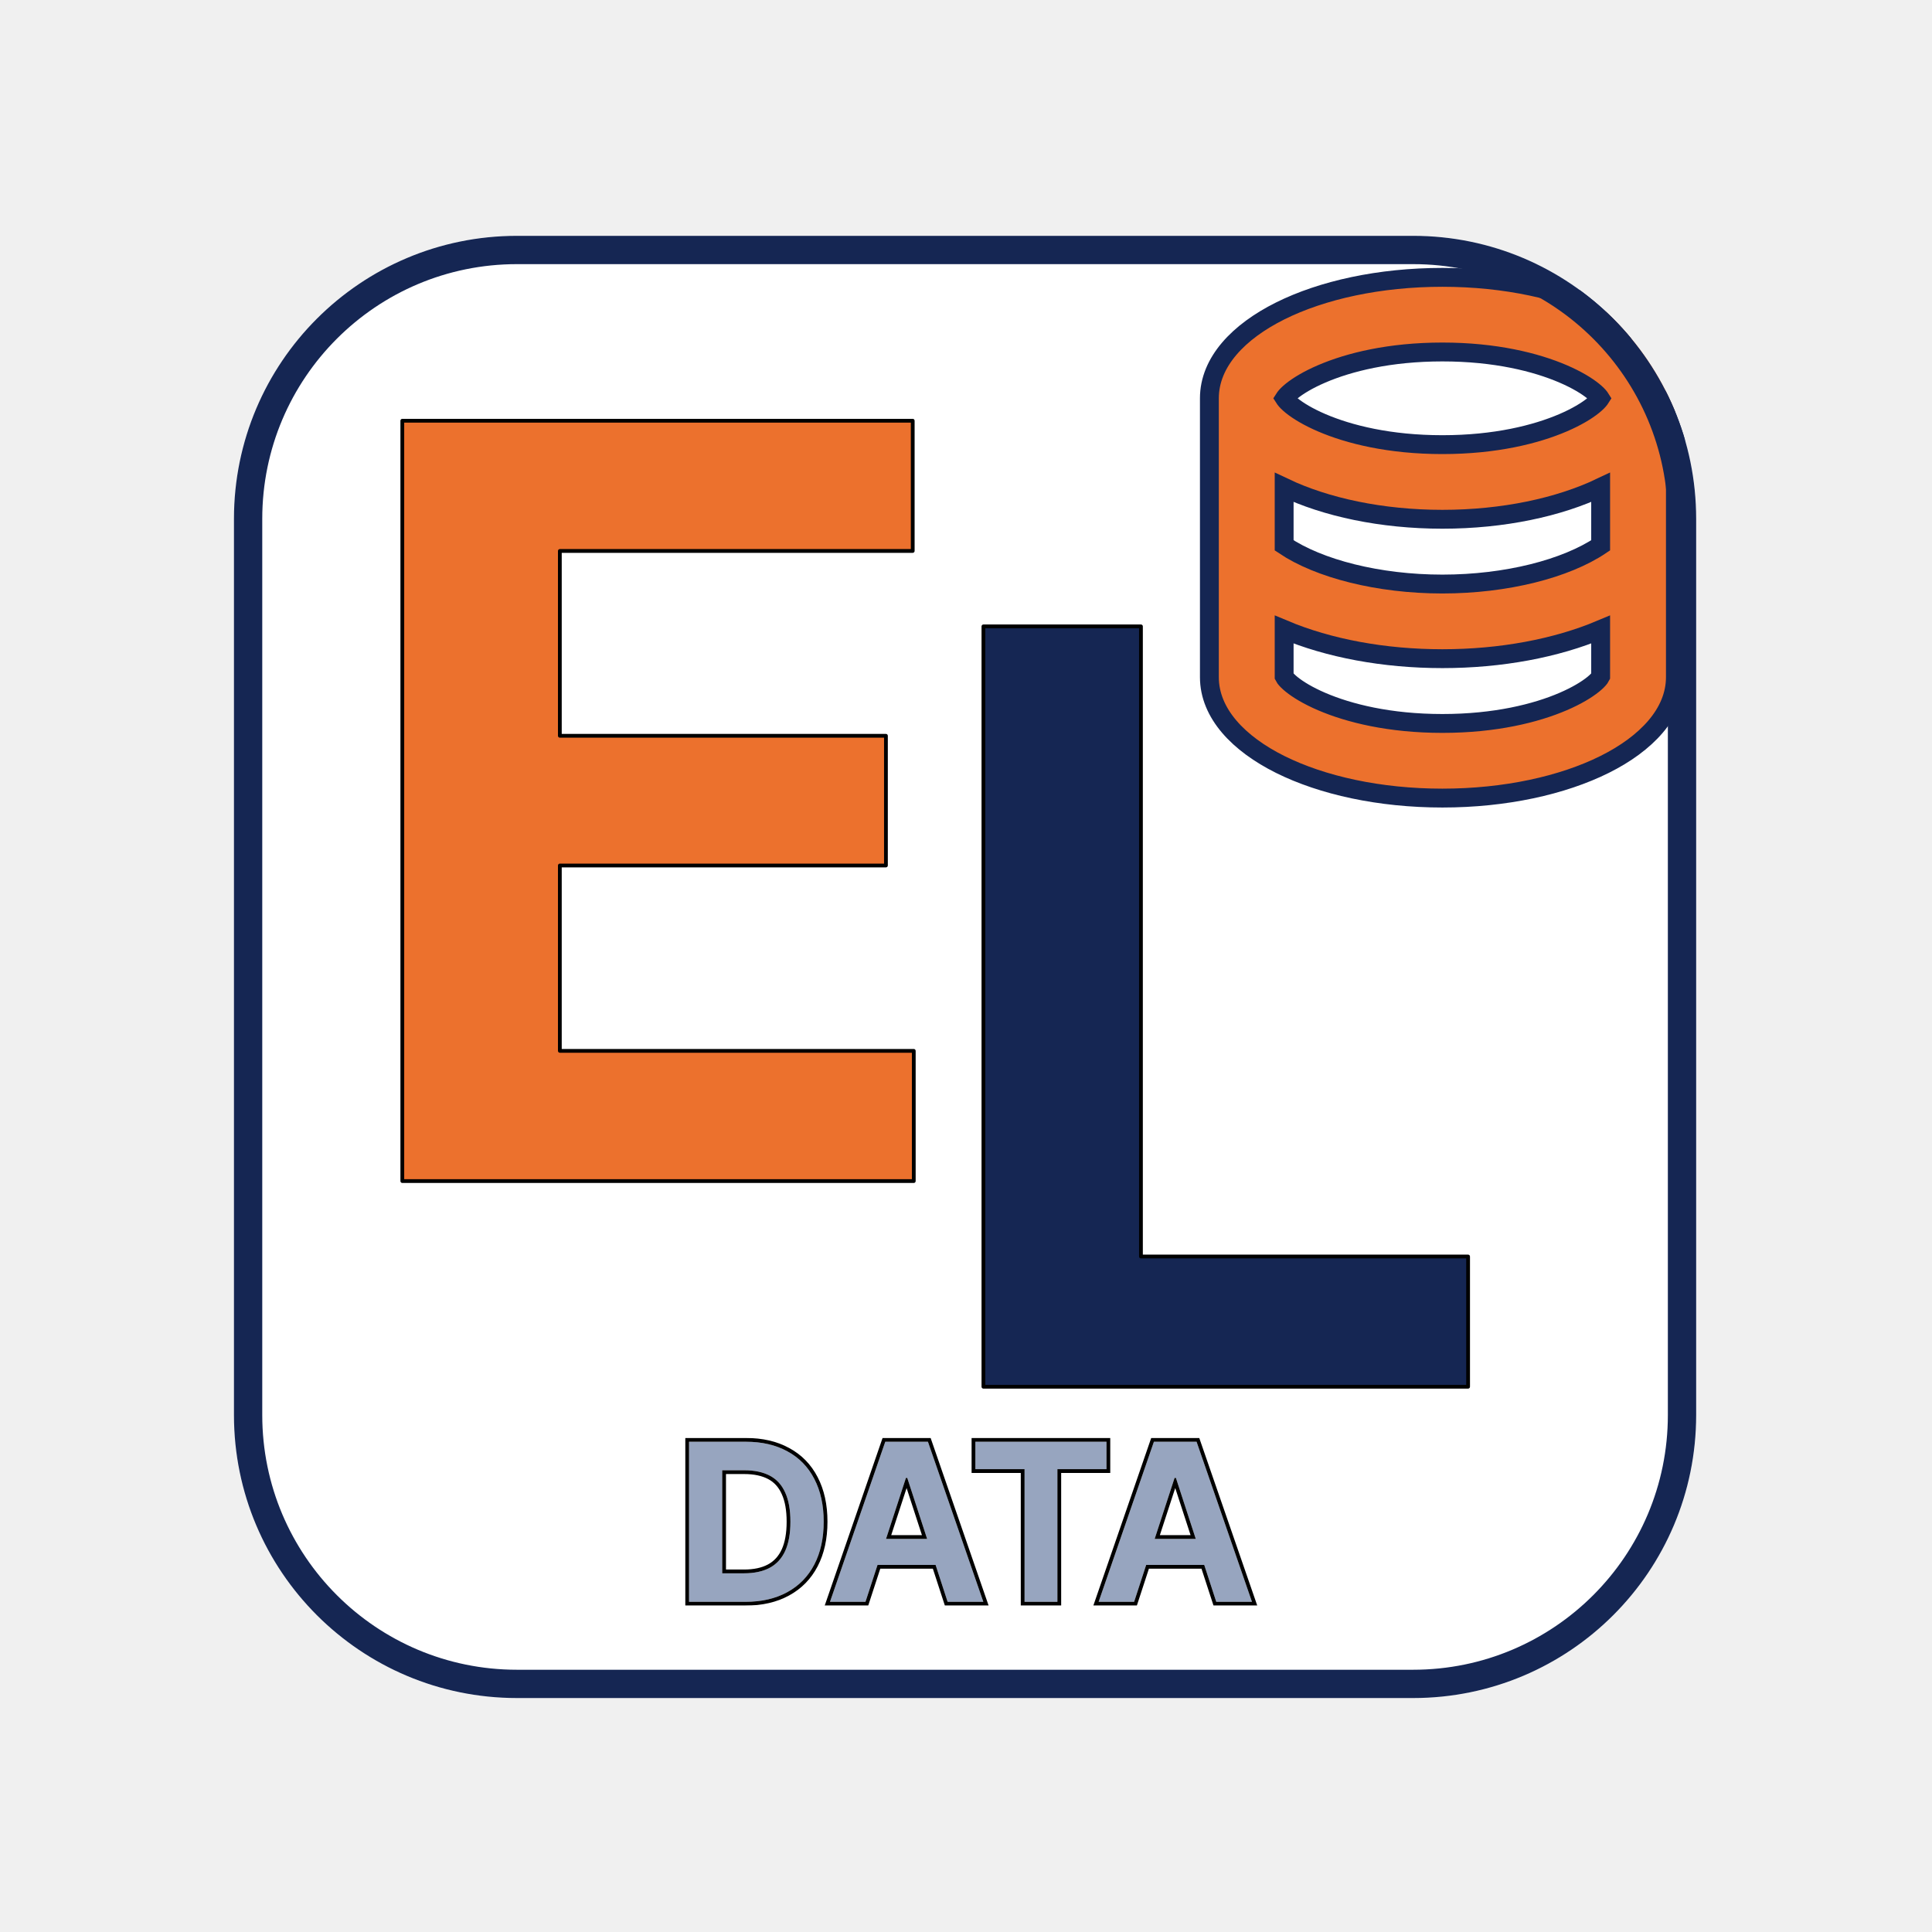
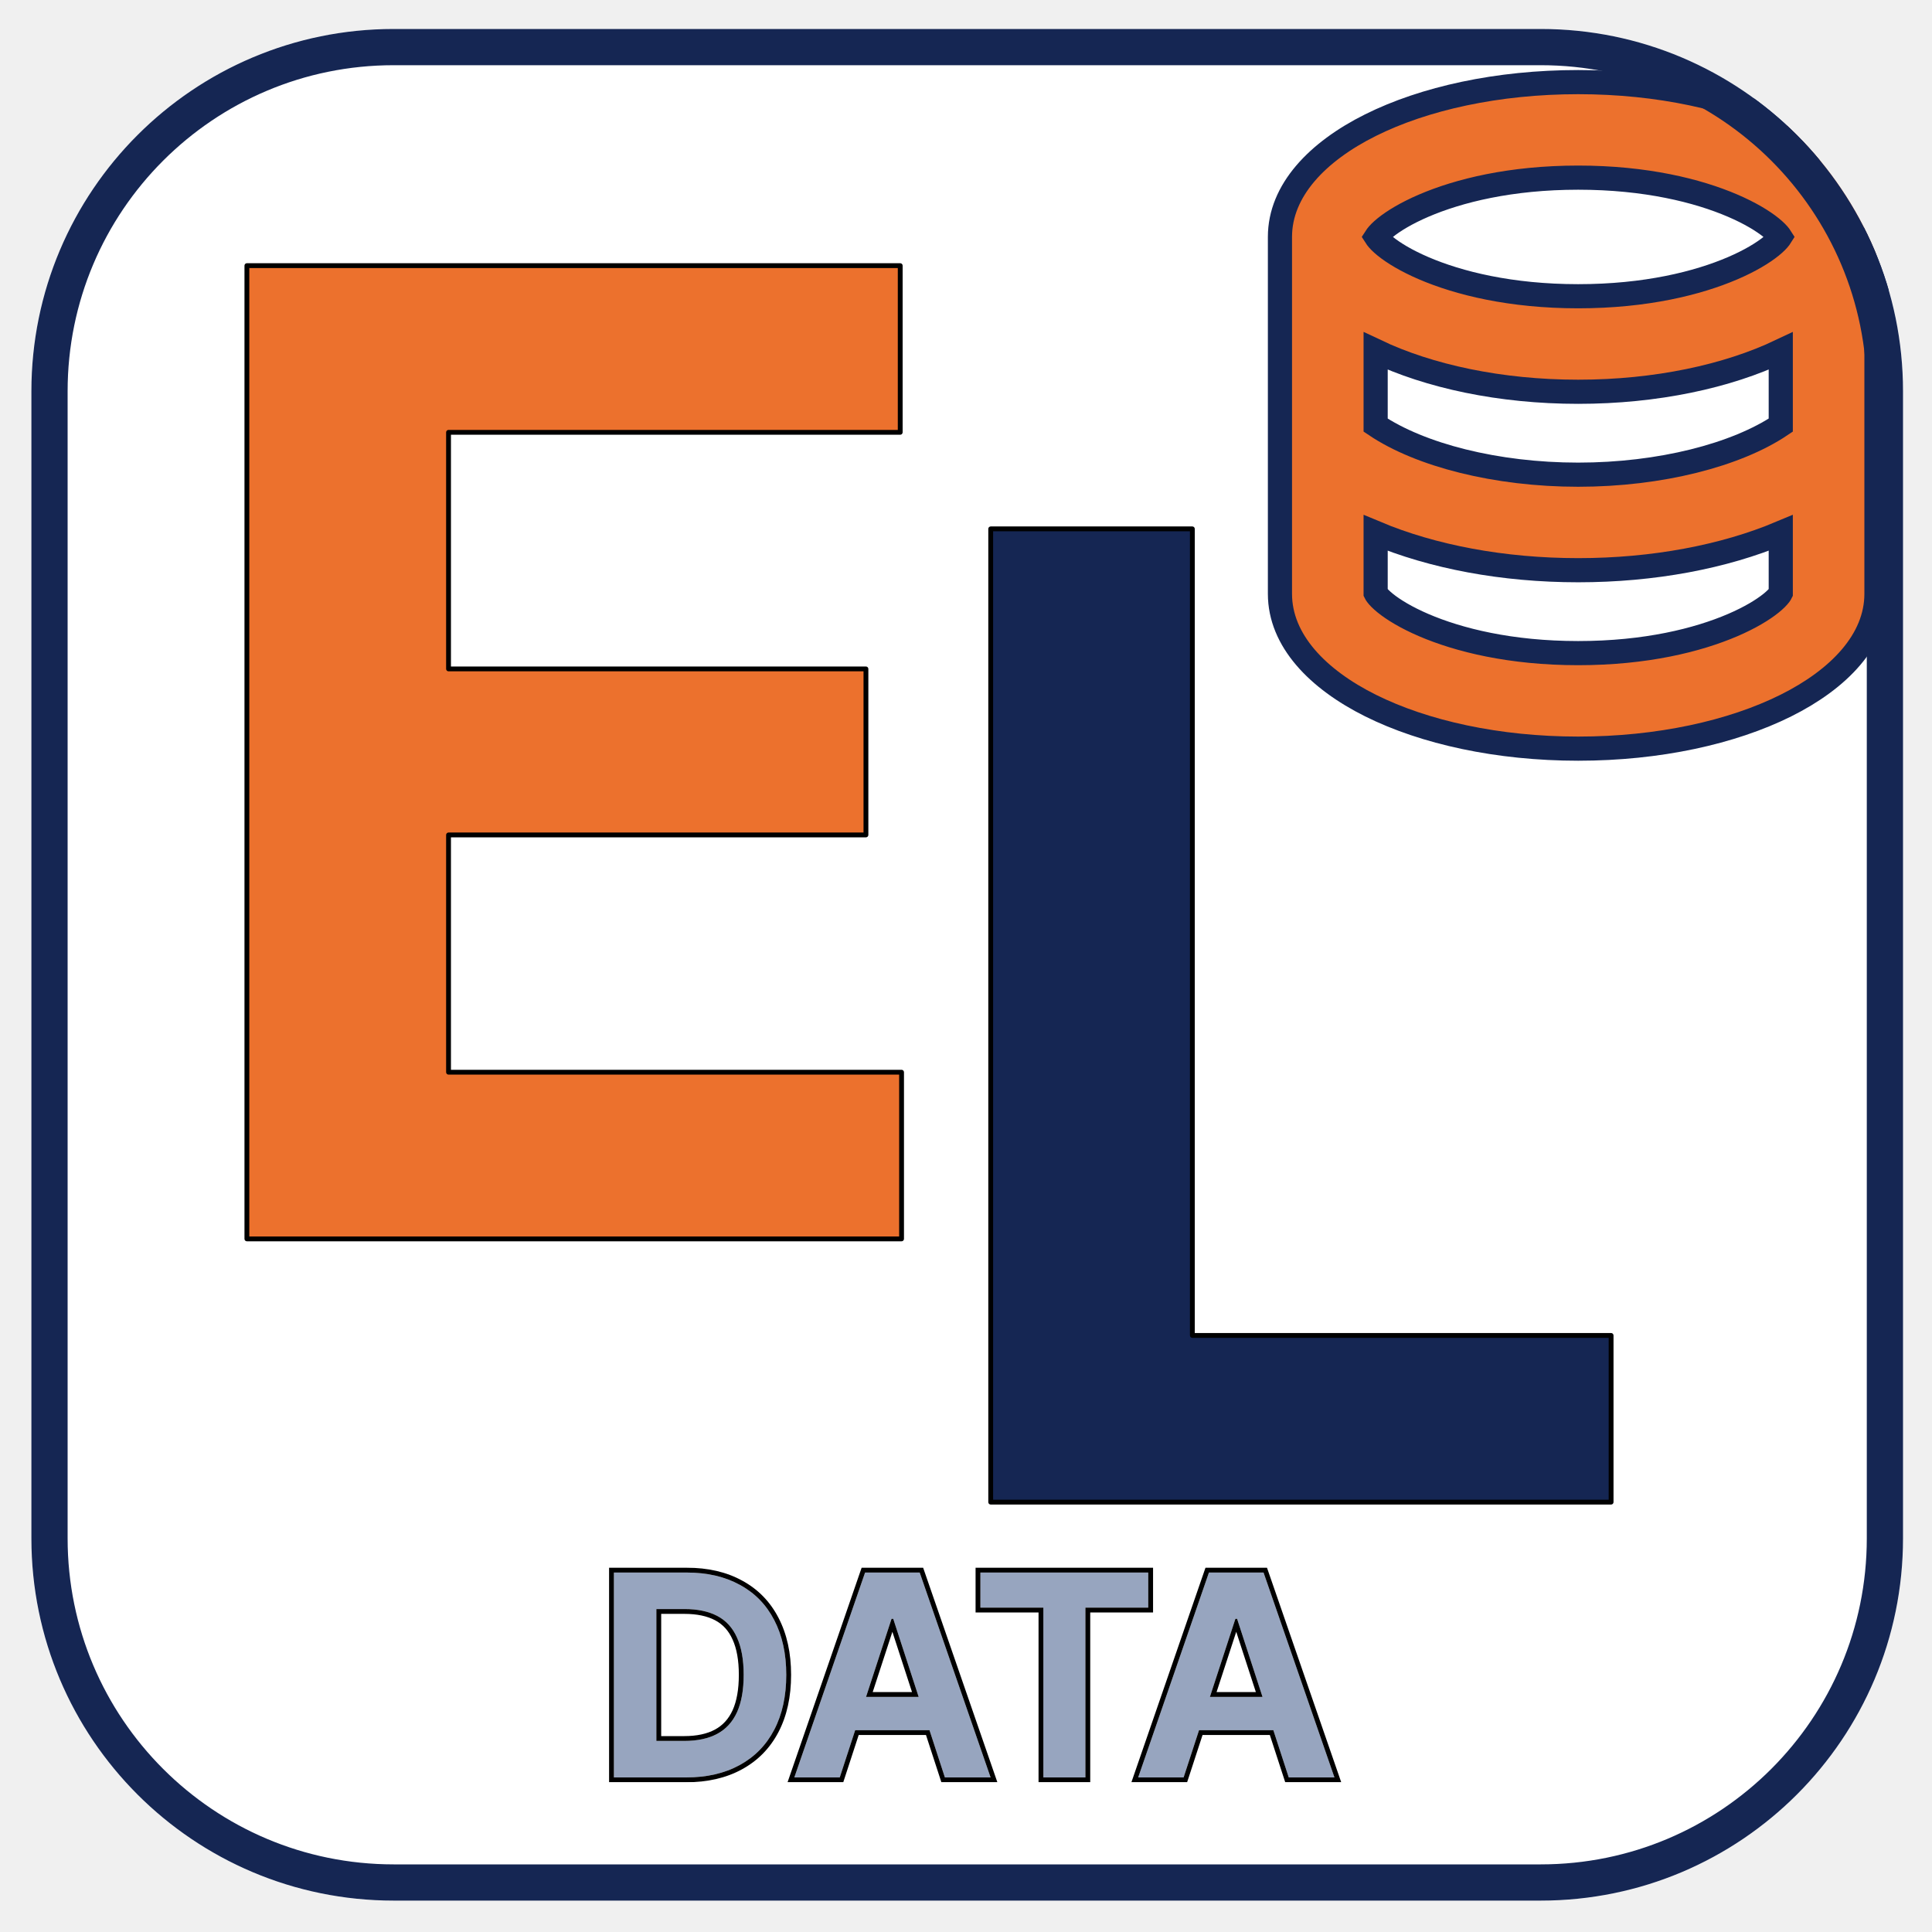
- <svg xmlns="http://www.w3.org/2000/svg" width="1024" height="1024" viewBox="0 0 1024 1024" fill="none">
+ <svg xmlns="http://www.w3.org/2000/svg" width="800" height="800" viewBox="0 0 800 800" fill="none">
  <g clip-path="url(#clip0_4_335)">
-     <rect x="124" y="125" width="775" height="775" rx="150" fill="white" />
-     <path d="M213.233 222.992H483.761V292.016H296.729V389.984H469.566V458.729H296.729V556.977H484.317V626H213.233V222.992Z" fill="#EC712D" />
-     <path d="M213.233 222.992V221.992C212.681 221.992 212.233 222.44 212.233 222.992H213.233ZM483.761 222.992H484.761C484.761 222.44 484.313 221.992 483.761 221.992V222.992ZM483.761 292.016V293.016C484.313 293.016 484.761 292.568 484.761 292.016H483.761ZM296.729 292.016V291.016C296.177 291.016 295.729 291.463 295.729 292.016H296.729ZM296.729 389.984H295.729C295.729 390.537 296.177 390.984 296.729 390.984V389.984ZM469.566 389.984H470.566C470.566 389.432 470.119 388.984 469.566 388.984V389.984ZM469.566 458.729V459.729C470.119 459.729 470.566 459.282 470.566 458.729H469.566ZM296.729 458.729V457.729C296.177 457.729 295.729 458.177 295.729 458.729H296.729ZM296.729 556.977H295.729C295.729 557.529 296.177 557.977 296.729 557.977V556.977ZM484.317 556.977H485.317C485.317 556.424 484.87 555.977 484.317 555.977V556.977ZM484.317 626V627C484.87 627 485.317 626.552 485.317 626H484.317ZM213.233 626H212.233C212.233 626.552 212.681 627 213.233 627V626ZM213.233 222.992V223.992H483.761V222.992V221.992H213.233V222.992ZM483.761 222.992H482.761V292.016H483.761H484.761V222.992H483.761ZM483.761 292.016V291.016H296.729V292.016V293.016H483.761V292.016ZM296.729 292.016H295.729V389.984H296.729H297.729V292.016H296.729ZM296.729 389.984V390.984H469.566V389.984V388.984H296.729V389.984ZM469.566 389.984H468.566V458.729H469.566H470.566V389.984H469.566ZM469.566 458.729V457.729H296.729V458.729V459.729H469.566V458.729ZM296.729 458.729H295.729V556.977H296.729H297.729V458.729H296.729ZM296.729 556.977V557.977H484.317V556.977V555.977H296.729V556.977ZM484.317 556.977H483.317V626H484.317H485.317V556.977H484.317ZM484.317 626V625H213.233V626V627H484.317V626ZM213.233 626H214.233V222.992H213.233H212.233V626H213.233Z" fill="black" />
-     <path d="M521.233 331.992H604.729V665.977H778.123V735H521.233V331.992Z" fill="#152653" />
-     <path d="M521.233 331.992V330.992C520.681 330.992 520.233 331.44 520.233 331.992H521.233ZM604.729 331.992H605.729C605.729 331.44 605.282 330.992 604.729 330.992V331.992ZM604.729 665.977H603.729C603.729 666.529 604.177 666.977 604.729 666.977V665.977ZM778.123 665.977H779.123C779.123 665.424 778.675 664.977 778.123 664.977V665.977ZM778.123 735V736C778.675 736 779.123 735.552 779.123 735H778.123ZM521.233 735H520.233C520.233 735.552 520.681 736 521.233 736V735ZM521.233 331.992V332.992H604.729V331.992V330.992H521.233V331.992ZM604.729 331.992H603.729V665.977H604.729H605.729V331.992H604.729ZM604.729 665.977V666.977H778.123V665.977V664.977H604.729V665.977ZM778.123 665.977H777.123V735H778.123H779.123V665.977H778.123ZM778.123 735V734H521.233V735V736H778.123V735ZM521.233 735H522.233V331.992H521.233H520.233V735H521.233Z" fill="black" />
-     <mask id="path-7-outside-1_4_335" maskUnits="userSpaceOnUse" x="363" y="762" width="304" height="89" fill="black">
-       <rect fill="white" x="363" y="762" width="304" height="89" />
-       <path d="M373.059 849V833.883H394.328C399.797 833.883 404.348 832.906 407.98 830.953C411.613 829 414.348 826.012 416.184 821.988C418.02 817.926 418.938 812.77 418.938 806.52C418.938 800.27 418.02 795.133 416.184 791.109C414.387 787.047 411.672 784.059 408.039 782.145C404.406 780.23 399.875 779.273 394.445 779.273H372.648V764.156H395.324C403.84 764.156 411.184 765.855 417.355 769.254C423.566 772.613 428.312 777.477 431.594 783.844C434.914 790.211 436.574 797.77 436.574 806.52C436.574 815.309 434.914 822.887 431.594 829.254C428.273 835.621 423.488 840.504 417.238 843.902C411.027 847.301 403.645 849 395.09 849H373.059ZM382.785 849H365.207V764.156H382.785V849ZM439.914 849L469.211 764.156H491.828L521.184 849H502.258L480.871 783.316H480.168L458.723 849H439.914ZM503.078 815.66V829.43H457.785V815.66H503.078ZM516.965 764.156H586.457V778.688H560.441V849H543.039V778.688H516.965V764.156ZM582.297 849L611.594 764.156H634.211L663.566 849H644.641L623.254 783.316H622.551L601.105 849H582.297ZM645.461 815.66V829.43H600.168V815.66H645.461Z" />
+     <rect x="13" y="12" width="775" height="775" rx="150" fill="white" />
+     <path d="M102.233 109.992H372.761V179.016H185.729V276.984H358.566V345.729H185.729V443.977H373.317V513H102.233V109.992Z" fill="#EC712D" />
+     <path d="M102.233 109.992V108.992C101.681 108.992 101.233 109.44 101.233 109.992H102.233ZM372.761 109.992H373.761C373.761 109.44 373.313 108.992 372.761 108.992V109.992ZM372.761 179.016V180.016C373.313 180.016 373.761 179.568 373.761 179.016H372.761ZM185.729 179.016V178.016C185.177 178.016 184.729 178.463 184.729 179.016H185.729ZM185.729 276.984H184.729C184.729 277.537 185.177 277.984 185.729 277.984V276.984ZM358.566 276.984H359.566C359.566 276.432 359.119 275.984 358.566 275.984V276.984ZM358.566 345.729V346.729C359.119 346.729 359.566 346.282 359.566 345.729H358.566ZM185.729 345.729V344.729C185.177 344.729 184.729 345.177 184.729 345.729H185.729ZM185.729 443.977H184.729C184.729 444.529 185.177 444.977 185.729 444.977V443.977ZM373.317 443.977H374.317C374.317 443.424 373.87 442.977 373.317 442.977V443.977ZM373.317 513V514C373.87 514 374.317 513.552 374.317 513H373.317ZM102.233 513H101.233C101.233 513.552 101.681 514 102.233 514V513ZM102.233 109.992V110.992H372.761V109.992V108.992H102.233V109.992ZM372.761 109.992H371.761V179.016H372.761H373.761V109.992H372.761ZM372.761 179.016V178.016H185.729V179.016V180.016H372.761V179.016ZM185.729 179.016H184.729V276.984H185.729H186.729V179.016H185.729ZM185.729 276.984V277.984H358.566V276.984V275.984H185.729V276.984ZM358.566 276.984H357.566V345.729H358.566H359.566V276.984H358.566ZM358.566 345.729V344.729H185.729V345.729V346.729H358.566V345.729ZM185.729 345.729H184.729V443.977H185.729H186.729V345.729H185.729ZM185.729 443.977V444.977H373.317V443.977V442.977H185.729V443.977ZM373.317 443.977H372.317V513H373.317H374.317V443.977H373.317ZM373.317 513V512H102.233V513V514H373.317V513ZM102.233 513H103.233V109.992H102.233H101.233V513H102.233Z" fill="black" />
+     <path d="M410.233 218.992H493.729V552.977H667.123V622H410.233V218.992Z" fill="#152653" />
+     <path d="M410.233 218.992V217.992C409.681 217.992 409.233 218.44 409.233 218.992H410.233ZM493.729 218.992H494.729C494.729 218.44 494.282 217.992 493.729 217.992V218.992ZM493.729 552.977H492.729C492.729 553.529 493.177 553.977 493.729 553.977V552.977ZM667.123 552.977H668.123C668.123 552.424 667.675 551.977 667.123 551.977V552.977ZM667.123 622V623C667.675 623 668.123 622.552 668.123 622H667.123ZM410.233 622H409.233C409.233 622.552 409.681 623 410.233 623V622ZM410.233 218.992V219.992H493.729V218.992V217.992H410.233V218.992ZM493.729 218.992H492.729V552.977H493.729H494.729V218.992H493.729ZM493.729 552.977V553.977H667.123V552.977V551.977H493.729V552.977ZM667.123 552.977H666.123V622H667.123H668.123V552.977H667.123ZM667.123 622V621H410.233V622V623H667.123V622ZM410.233 622H411.233V218.992H410.233H409.233V622H410.233Z" fill="black" />
+     <mask id="path-7-outside-1_4_335" maskUnits="userSpaceOnUse" x="252" y="649" width="304" height="89" fill="black">
+       <rect fill="white" x="252" y="649" width="304" height="89" />
+       <path d="M262.059 736V720.883H283.328C288.797 720.883 293.348 719.906 296.98 717.953C300.613 716 303.348 713.012 305.184 708.988C307.02 704.926 307.938 699.77 307.938 693.52C307.938 687.27 307.02 682.133 305.184 678.109C303.387 674.047 300.672 671.059 297.039 669.145C293.406 667.23 288.875 666.273 283.445 666.273H261.648V651.156H284.324C292.84 651.156 300.184 652.855 306.355 656.254C312.566 659.613 317.312 664.477 320.594 670.844C323.914 677.211 325.574 684.77 325.574 693.52C325.574 702.309 323.914 709.887 320.594 716.254C317.273 722.621 312.488 727.504 306.238 730.902C300.027 734.301 292.645 736 284.09 736H262.059ZM271.785 736H254.207V651.156H271.785V736ZM328.914 736L358.211 651.156H380.828L410.184 736H391.258L369.871 670.316H369.168L347.723 736H328.914ZM392.078 702.66V716.43H346.785V702.66H392.078ZM405.965 651.156H475.457V665.688H449.441V736H432.039V665.688H405.965V651.156ZM471.297 736L500.594 651.156H523.211L552.566 736H533.641L512.254 670.316H511.551L490.105 736H471.297ZM534.461 702.66V716.43H489.168V702.66H534.461Z" />
    </mask>
-     <path d="M373.059 849V833.883H394.328C399.797 833.883 404.348 832.906 407.98 830.953C411.613 829 414.348 826.012 416.184 821.988C418.02 817.926 418.938 812.77 418.938 806.52C418.938 800.27 418.02 795.133 416.184 791.109C414.387 787.047 411.672 784.059 408.039 782.145C404.406 780.23 399.875 779.273 394.445 779.273H372.648V764.156H395.324C403.84 764.156 411.184 765.855 417.355 769.254C423.566 772.613 428.312 777.477 431.594 783.844C434.914 790.211 436.574 797.77 436.574 806.52C436.574 815.309 434.914 822.887 431.594 829.254C428.273 835.621 423.488 840.504 417.238 843.902C411.027 847.301 403.645 849 395.09 849H373.059ZM382.785 849H365.207V764.156H382.785V849ZM439.914 849L469.211 764.156H491.828L521.184 849H502.258L480.871 783.316H480.168L458.723 849H439.914ZM503.078 815.66V829.43H457.785V815.66H503.078ZM516.965 764.156H586.457V778.688H560.441V849H543.039V778.688H516.965V764.156ZM582.297 849L611.594 764.156H634.211L663.566 849H644.641L623.254 783.316H622.551L601.105 849H582.297ZM645.461 815.66V829.43H600.168V815.66H645.461Z" fill="#97A5BF" />
-     <path d="M373.059 849H371.059V851H373.059V849ZM373.059 833.883V831.883H371.059V833.883H373.059ZM416.184 821.988L418.003 822.819L418.006 822.812L416.184 821.988ZM416.184 791.109L414.355 791.918L414.359 791.929L414.364 791.94L416.184 791.109ZM372.648 779.273H370.648V781.273H372.648V779.273ZM372.648 764.156V762.156H370.648V764.156H372.648ZM417.355 769.254L416.391 771.006L416.397 771.009L416.404 771.013L417.355 769.254ZM431.594 783.844L429.816 784.76L429.82 784.769L431.594 783.844ZM417.238 843.902L416.283 842.145L416.278 842.148L417.238 843.902ZM382.785 849V851H384.785V849H382.785ZM365.207 849H363.207V851H365.207V849ZM365.207 764.156V762.156H363.207V764.156H365.207ZM382.785 764.156H384.785V762.156H382.785V764.156ZM373.059 849H375.059V833.883H373.059H371.059V849H373.059ZM373.059 833.883V835.883H394.328V833.883V831.883H373.059V833.883ZM394.328 833.883V835.883C400.024 835.883 404.924 834.867 408.928 832.715L407.98 830.953L407.033 829.192C403.771 830.945 399.57 831.883 394.328 831.883V833.883ZM407.98 830.953L408.928 832.715C412.974 830.539 416 827.209 418.003 822.819L416.184 821.988L414.364 821.158C412.696 824.815 410.253 827.461 407.033 829.192L407.98 830.953ZM416.184 821.988L418.006 822.812C419.996 818.409 420.938 812.947 420.938 806.52H418.938H416.938C416.938 812.592 416.043 817.443 414.361 821.165L416.184 821.988ZM418.938 806.52H420.938C420.938 800.093 419.997 794.648 418.003 790.279L416.184 791.109L414.364 791.94C416.043 795.618 416.938 800.446 416.938 806.52H418.938ZM416.184 791.109L418.013 790.3C416.049 785.862 413.036 782.517 408.971 780.375L408.039 782.145L407.107 783.914C410.308 785.6 412.724 788.232 414.355 791.918L416.184 791.109ZM408.039 782.145L408.971 780.375C404.974 778.269 400.099 777.273 394.445 777.273V779.273V781.273C399.651 781.273 403.839 782.192 407.107 783.914L408.039 782.145ZM394.445 779.273V777.273H372.648V779.273V781.273H394.445V779.273ZM372.648 779.273H374.648V764.156H372.648H370.648V779.273H372.648ZM372.648 764.156V766.156H395.324V764.156V762.156H372.648V764.156ZM395.324 764.156V766.156C403.573 766.156 410.57 767.801 416.391 771.006L417.355 769.254L418.32 767.502C411.797 763.91 404.107 762.156 395.324 762.156V764.156ZM417.355 769.254L416.404 771.013C422.256 774.178 426.716 778.745 429.816 784.76L431.594 783.844L433.372 782.928C429.909 776.208 424.877 771.049 418.307 767.495L417.355 769.254ZM431.594 783.844L429.82 784.769C432.963 790.794 434.574 798.022 434.574 806.52H436.574H438.574C438.574 797.517 436.865 789.628 433.367 782.919L431.594 783.844ZM436.574 806.52H434.574C434.574 815.058 432.962 822.305 429.82 828.329L431.594 829.254L433.367 830.179C436.866 823.469 438.574 815.559 438.574 806.52H436.574ZM431.594 829.254L429.82 828.329C426.682 834.347 422.18 838.939 416.283 842.145L417.238 843.902L418.194 845.659C424.796 842.069 429.865 836.895 433.367 830.179L431.594 829.254ZM417.238 843.902L416.278 842.148C410.417 845.355 403.378 847 395.09 847V849V851C403.911 851 411.638 849.247 418.198 845.657L417.238 843.902ZM395.09 849V847H373.059V849V851H395.09V849ZM382.785 849V847H365.207V849V851H382.785V849ZM365.207 849H367.207V764.156H365.207H363.207V849H365.207ZM365.207 764.156V766.156H382.785V764.156V762.156H365.207V764.156ZM382.785 764.156H380.785V849H382.785H384.785V764.156H382.785ZM439.914 849L438.024 848.347L437.108 851H439.914V849ZM469.211 764.156V762.156H467.786L467.32 763.503L469.211 764.156ZM491.828 764.156L493.718 763.502L493.252 762.156H491.828V764.156ZM521.184 849V851H523.992L523.074 848.346L521.184 849ZM502.258 849L500.356 849.619L500.806 851H502.258V849ZM480.871 783.316L482.773 782.697L482.323 781.316H480.871V783.316ZM480.168 783.316V781.316H478.717L478.267 782.696L480.168 783.316ZM458.723 849V851H460.174L460.624 849.621L458.723 849ZM503.078 815.66H505.078V813.66H503.078V815.66ZM503.078 829.43V831.43H505.078V829.43H503.078ZM457.785 829.43H455.785V831.43H457.785V829.43ZM457.785 815.66V813.66H455.785V815.66H457.785ZM439.914 849L441.805 849.653L471.101 764.809L469.211 764.156L467.32 763.503L438.024 848.347L439.914 849ZM469.211 764.156V766.156H491.828V764.156V762.156H469.211V764.156ZM491.828 764.156L489.938 764.81L519.294 849.654L521.184 849L523.074 848.346L493.718 763.502L491.828 764.156ZM521.184 849V847H502.258V849V851H521.184V849ZM502.258 849L504.16 848.381L482.773 782.697L480.871 783.316L478.969 783.936L500.356 849.619L502.258 849ZM480.871 783.316V781.316H480.168V783.316V785.316H480.871V783.316ZM480.168 783.316L478.267 782.696L456.821 848.379L458.723 849L460.624 849.621L482.069 783.937L480.168 783.316ZM458.723 849V847H439.914V849V851H458.723V849ZM503.078 815.66H501.078V829.43H503.078H505.078V815.66H503.078ZM503.078 829.43V827.43H457.785V829.43V831.43H503.078V829.43ZM457.785 829.43H459.785V815.66H457.785H455.785V829.43H457.785ZM457.785 815.66V817.66H503.078V815.66V813.66H457.785V815.66ZM516.965 764.156V762.156H514.965V764.156H516.965ZM586.457 764.156H588.457V762.156H586.457V764.156ZM586.457 778.688V780.688H588.457V778.688H586.457ZM560.441 778.688V776.688H558.441V778.688H560.441ZM560.441 849V851H562.441V849H560.441ZM543.039 849H541.039V851H543.039V849ZM543.039 778.688H545.039V776.688H543.039V778.688ZM516.965 778.688H514.965V780.688H516.965V778.688ZM516.965 764.156V766.156H586.457V764.156V762.156H516.965V764.156ZM586.457 764.156H584.457V778.688H586.457H588.457V764.156H586.457ZM586.457 778.688V776.688H560.441V778.688V780.688H586.457V778.688ZM560.441 778.688H558.441V849H560.441H562.441V778.688H560.441ZM560.441 849V847H543.039V849V851H560.441V849ZM543.039 849H545.039V778.688H543.039H541.039V849H543.039ZM543.039 778.688V776.688H516.965V778.688V780.688H543.039V778.688ZM516.965 778.688H518.965V764.156H516.965H514.965V778.688H516.965ZM582.297 849L580.406 848.347L579.49 851H582.297V849ZM611.594 764.156V762.156H610.168L609.703 763.503L611.594 764.156ZM634.211 764.156L636.101 763.502L635.635 762.156H634.211V764.156ZM663.566 849V851H666.375L665.456 848.346L663.566 849ZM644.641 849L642.739 849.619L643.188 851H644.641V849ZM623.254 783.316L625.156 782.697L624.706 781.316H623.254V783.316ZM622.551 783.316V781.316H621.1L620.65 782.696L622.551 783.316ZM601.105 849V851H602.556L603.007 849.621L601.105 849ZM645.461 815.66H647.461V813.66H645.461V815.66ZM645.461 829.43V831.43H647.461V829.43H645.461ZM600.168 829.43H598.168V831.43H600.168V829.43ZM600.168 815.66V813.66H598.168V815.66H600.168ZM582.297 849L584.187 849.653L613.484 764.809L611.594 764.156L609.703 763.503L580.406 848.347L582.297 849ZM611.594 764.156V766.156H634.211V764.156V762.156H611.594V764.156ZM634.211 764.156L632.321 764.81L661.676 849.654L663.566 849L665.456 848.346L636.101 763.502L634.211 764.156ZM663.566 849V847H644.641V849V851H663.566V849ZM644.641 849L646.542 848.381L625.156 782.697L623.254 783.316L621.352 783.936L642.739 849.619L644.641 849ZM623.254 783.316V781.316H622.551V783.316V785.316H623.254V783.316ZM622.551 783.316L620.65 782.696L599.204 848.379L601.105 849L603.007 849.621L624.452 783.937L622.551 783.316ZM601.105 849V847H582.297V849V851H601.105V849ZM645.461 815.66H643.461V829.43H645.461H647.461V815.66H645.461ZM645.461 829.43V827.43H600.168V829.43V831.43H645.461V829.43ZM600.168 829.43H602.168V815.66H600.168H598.168V829.43H600.168ZM600.168 815.66V817.66H645.461V815.66V813.66H600.168V815.66Z" fill="black" mask="url(#path-7-outside-1_4_335)" />
-     <path d="M764.5 147C797.841 147 828.262 153.725 850.533 164.834C872.503 175.793 888 191.863 888 211.111V358.889C888 378.143 872.459 394.211 850.477 405.167C828.189 416.275 797.769 423 764.5 423C731.231 423 700.811 416.275 678.523 405.167C656.541 394.211 641 378.143 641 358.889V211.111C641 191.863 656.497 175.793 678.467 164.834C700.738 153.725 731.159 147 764.5 147ZM848.375 333.672C824.83 343.567 795.628 349.111 764.5 349.111C733.372 349.111 704.17 343.567 680.625 333.672V358.545C680.688 358.672 680.826 358.921 681.107 359.301C681.755 360.173 682.879 361.348 684.595 362.736C688.011 365.499 693.325 368.745 700.539 371.844C714.93 378.025 736.473 383.444 764.5 383.444C792.527 383.444 814.07 378.025 828.461 371.844C835.675 368.745 840.989 365.499 844.405 362.736C846.121 361.348 847.245 360.173 847.893 359.301C848.174 358.921 848.312 358.672 848.375 358.545V333.672ZM848.375 258.336C826.271 268.841 796.773 275.223 764.5 275.223C732.227 275.223 702.729 268.841 680.625 258.336V289.044C699.057 301.425 730.537 309.556 764.5 309.556C798.463 309.556 829.943 301.425 848.375 289.044V258.336ZM764.5 186.556C736.473 186.556 714.93 191.975 700.539 198.156C693.325 201.255 688.011 204.501 684.595 207.264C682.879 208.652 681.755 209.827 681.107 210.699C680.989 210.859 680.897 210.996 680.824 211.11C680.897 211.225 680.989 211.362 681.107 211.522C681.755 212.395 682.878 213.571 684.595 214.959C688.011 217.722 693.325 220.967 700.539 224.065C714.93 230.246 736.472 235.667 764.5 235.667C792.528 235.667 814.07 230.246 828.461 224.065C835.675 220.967 840.989 217.722 844.405 214.959C846.122 213.571 847.245 212.395 847.893 211.522C848.011 211.363 848.102 211.224 848.175 211.11C848.102 210.996 848.011 210.859 847.893 210.699C847.245 209.827 846.121 208.652 844.405 207.264C840.989 204.501 835.675 201.255 828.461 198.156C814.07 191.975 792.527 186.556 764.5 186.556Z" fill="#EC712D" stroke="#152653" stroke-width="10" />
+     <path d="M262.059 736V720.883H283.328C288.797 720.883 293.348 719.906 296.98 717.953C300.613 716 303.348 713.012 305.184 708.988C307.02 704.926 307.938 699.77 307.938 693.52C307.938 687.27 307.02 682.133 305.184 678.109C303.387 674.047 300.672 671.059 297.039 669.145C293.406 667.23 288.875 666.273 283.445 666.273H261.648V651.156H284.324C292.84 651.156 300.184 652.855 306.355 656.254C312.566 659.613 317.312 664.477 320.594 670.844C323.914 677.211 325.574 684.77 325.574 693.52C325.574 702.309 323.914 709.887 320.594 716.254C317.273 722.621 312.488 727.504 306.238 730.902C300.027 734.301 292.645 736 284.09 736H262.059ZM271.785 736H254.207V651.156H271.785V736ZM328.914 736L358.211 651.156H380.828L410.184 736H391.258L369.871 670.316H369.168L347.723 736H328.914ZM392.078 702.66V716.43H346.785V702.66H392.078ZM405.965 651.156H475.457V665.688H449.441V736H432.039V665.688H405.965V651.156ZM471.297 736L500.594 651.156H523.211L552.566 736H533.641L512.254 670.316H511.551L490.105 736H471.297ZM534.461 702.66V716.43H489.168V702.66H534.461Z" fill="#97A5BF" />
+     <path d="M262.059 736H260.059V738H262.059V736ZM262.059 720.883V718.883H260.059V720.883H262.059ZM305.184 708.988L307.003 709.819L307.006 709.812L305.184 708.988ZM305.184 678.109L303.355 678.918L303.359 678.929L303.364 678.94L305.184 678.109ZM261.648 666.273H259.648V668.273H261.648V666.273ZM261.648 651.156V649.156H259.648V651.156H261.648ZM306.355 656.254L305.391 658.006L305.397 658.009L305.404 658.013L306.355 656.254ZM320.594 670.844L318.816 671.76L318.82 671.769L320.594 670.844ZM306.238 730.902L305.283 729.145L305.278 729.148L306.238 730.902ZM271.785 736V738H273.785V736H271.785ZM254.207 736H252.207V738H254.207V736ZM254.207 651.156V649.156H252.207V651.156H254.207ZM271.785 651.156H273.785V649.156H271.785V651.156ZM262.059 736H264.059V720.883H262.059H260.059V736H262.059ZM262.059 720.883V722.883H283.328V720.883V718.883H262.059V720.883ZM283.328 720.883V722.883C289.024 722.883 293.924 721.867 297.928 719.715L296.98 717.953L296.033 716.192C292.771 717.945 288.57 718.883 283.328 718.883V720.883ZM296.98 717.953L297.928 719.715C301.974 717.539 305 714.209 307.003 709.819L305.184 708.988L303.364 708.158C301.696 711.815 299.253 714.461 296.033 716.192L296.98 717.953ZM305.184 708.988L307.006 709.812C308.996 705.409 309.938 699.947 309.938 693.52H307.938H305.938C305.938 699.592 305.043 704.443 303.361 708.165L305.184 708.988ZM307.938 693.52H309.938C309.938 687.093 308.997 681.648 307.003 677.279L305.184 678.109L303.364 678.94C305.043 682.618 305.938 687.446 305.938 693.52H307.938ZM305.184 678.109L307.013 677.3C305.049 672.862 302.036 669.517 297.971 667.375L297.039 669.145L296.107 670.914C299.308 672.6 301.724 675.232 303.355 678.918L305.184 678.109ZM297.039 669.145L297.971 667.375C293.974 665.269 289.099 664.273 283.445 664.273V666.273V668.273C288.651 668.273 292.839 669.192 296.107 670.914L297.039 669.145ZM283.445 666.273V664.273H261.648V666.273V668.273H283.445V666.273ZM261.648 666.273H263.648V651.156H261.648H259.648V666.273H261.648ZM261.648 651.156V653.156H284.324V651.156V649.156H261.648V651.156ZM284.324 651.156V653.156C292.573 653.156 299.57 654.801 305.391 658.006L306.355 656.254L307.32 654.502C300.797 650.91 293.107 649.156 284.324 649.156V651.156ZM306.355 656.254L305.404 658.013C311.256 661.178 315.716 665.745 318.816 671.76L320.594 670.844L322.372 669.928C318.909 663.208 313.877 658.049 307.307 654.495L306.355 656.254ZM320.594 670.844L318.82 671.769C321.963 677.794 323.574 685.022 323.574 693.52H325.574H327.574C327.574 684.517 325.865 676.628 322.367 669.919L320.594 670.844ZM325.574 693.52H323.574C323.574 702.058 321.962 709.305 318.82 715.329L320.594 716.254L322.367 717.179C325.866 710.469 327.574 702.559 327.574 693.52H325.574ZM320.594 716.254L318.82 715.329C315.682 721.347 311.18 725.939 305.283 729.145L306.238 730.902L307.194 732.659C313.796 729.069 318.865 723.895 322.367 717.179L320.594 716.254ZM306.238 730.902L305.278 729.148C299.417 732.355 292.378 734 284.09 734V736V738C292.911 738 300.638 736.247 307.198 732.657L306.238 730.902ZM284.09 736V734H262.059V736V738H284.09V736ZM271.785 736V734H254.207V736V738H271.785V736ZM254.207 736H256.207V651.156H254.207H252.207V736H254.207ZM254.207 651.156V653.156H271.785V651.156V649.156H254.207V651.156ZM271.785 651.156H269.785V736H271.785H273.785V651.156H271.785ZM328.914 736L327.024 735.347L326.108 738H328.914V736ZM358.211 651.156V649.156H356.786L356.32 650.503L358.211 651.156ZM380.828 651.156L382.718 650.502L382.252 649.156H380.828V651.156ZM410.184 736V738H412.992L412.074 735.346L410.184 736ZM391.258 736L389.356 736.619L389.806 738H391.258V736ZM369.871 670.316L371.773 669.697L371.323 668.316H369.871V670.316ZM369.168 670.316V668.316H367.717L367.267 669.696L369.168 670.316ZM347.723 736V738H349.174L349.624 736.621L347.723 736ZM392.078 702.66H394.078V700.66H392.078V702.66ZM392.078 716.43V718.43H394.078V716.43H392.078ZM346.785 716.43H344.785V718.43H346.785V716.43ZM346.785 702.66V700.66H344.785V702.66H346.785ZM328.914 736L330.805 736.653L360.101 651.809L358.211 651.156L356.32 650.503L327.024 735.347L328.914 736ZM358.211 651.156V653.156H380.828V651.156V649.156H358.211V651.156ZM380.828 651.156L378.938 651.81L408.294 736.654L410.184 736L412.074 735.346L382.718 650.502L380.828 651.156ZM410.184 736V734H391.258V736V738H410.184V736ZM391.258 736L393.16 735.381L371.773 669.697L369.871 670.316L367.969 670.936L389.356 736.619L391.258 736ZM369.871 670.316V668.316H369.168V670.316V672.316H369.871V670.316ZM369.168 670.316L367.267 669.696L345.821 735.379L347.723 736L349.624 736.621L371.069 670.937L369.168 670.316ZM347.723 736V734H328.914V736V738H347.723V736ZM392.078 702.66H390.078V716.43H392.078H394.078V702.66H392.078ZM392.078 716.43V714.43H346.785V716.43V718.43H392.078V716.43ZM346.785 716.43H348.785V702.66H346.785H344.785V716.43H346.785ZM346.785 702.66V704.66H392.078V702.66V700.66H346.785V702.66ZM405.965 651.156V649.156H403.965V651.156H405.965ZM475.457 651.156H477.457V649.156H475.457V651.156ZM475.457 665.688V667.688H477.457V665.688H475.457ZM449.441 665.688V663.688H447.441V665.688H449.441ZM449.441 736V738H451.441V736H449.441ZM432.039 736H430.039V738H432.039V736ZM432.039 665.688H434.039V663.688H432.039V665.688ZM405.965 665.688H403.965V667.688H405.965V665.688ZM405.965 651.156V653.156H475.457V651.156V649.156H405.965V651.156ZM475.457 651.156H473.457V665.688H475.457H477.457V651.156H475.457ZM475.457 665.688V663.688H449.441V665.688V667.688H475.457V665.688ZM449.441 665.688H447.441V736H449.441H451.441V665.688H449.441ZM449.441 736V734H432.039V736V738H449.441V736ZM432.039 736H434.039V665.688H432.039H430.039V736H432.039ZM432.039 665.688V663.688H405.965V665.688V667.688H432.039V665.688ZM405.965 665.688H407.965V651.156H405.965H403.965V665.688H405.965ZM471.297 736L469.406 735.347L468.49 738H471.297V736ZM500.594 651.156V649.156H499.168L498.703 650.503L500.594 651.156ZM523.211 651.156L525.101 650.502L524.635 649.156H523.211V651.156ZM552.566 736V738H555.375L554.456 735.346L552.566 736ZM533.641 736L531.739 736.619L532.188 738H533.641V736ZM512.254 670.316L514.156 669.697L513.706 668.316H512.254V670.316ZM511.551 670.316V668.316H510.1L509.65 669.696L511.551 670.316ZM490.105 736V738H491.556L492.007 736.621L490.105 736ZM534.461 702.66H536.461V700.66H534.461V702.66ZM534.461 716.43V718.43H536.461V716.43H534.461ZM489.168 716.43H487.168V718.43H489.168V716.43ZM489.168 702.66V700.66H487.168V702.66H489.168ZM471.297 736L473.187 736.653L502.484 651.809L500.594 651.156L498.703 650.503L469.406 735.347L471.297 736ZM500.594 651.156V653.156H523.211V651.156V649.156H500.594V651.156ZM523.211 651.156L521.321 651.81L550.676 736.654L552.566 736L554.456 735.346L525.101 650.502L523.211 651.156ZM552.566 736V734H533.641V736V738H552.566V736ZM533.641 736L535.542 735.381L514.156 669.697L512.254 670.316L510.352 670.936L531.739 736.619L533.641 736ZM512.254 670.316V668.316H511.551V670.316V672.316H512.254V670.316ZM511.551 670.316L509.65 669.696L488.204 735.379L490.105 736L492.007 736.621L513.452 670.937L511.551 670.316ZM490.105 736V734H471.297V736V738H490.105V736ZM534.461 702.66H532.461V716.43H534.461H536.461V702.66H534.461ZM534.461 716.43V714.43H489.168V716.43V718.43H534.461V716.43ZM489.168 716.43H491.168V702.66H489.168H487.168V716.43H489.168ZM489.168 702.66V704.66H534.461V702.66V700.66H489.168V702.66Z" fill="black" mask="url(#path-7-outside-1_4_335)" />
+     <path d="M653.5 34C686.841 34 717.262 40.725 739.533 51.834C761.503 62.793 777 78.863 777 98.111V245.889C777 265.143 761.459 281.211 739.477 292.167C717.189 303.275 686.769 310 653.5 310C620.231 310 589.811 303.275 567.523 292.167C545.541 281.211 530 265.143 530 245.889V98.111C530 78.863 545.497 62.793 567.467 51.834C589.738 40.725 620.159 34 653.5 34ZM737.375 220.672C713.83 230.567 684.628 236.111 653.5 236.111C622.372 236.111 593.17 230.567 569.625 220.672V245.545C569.688 245.672 569.826 245.921 570.107 246.301C570.755 247.173 571.879 248.348 573.595 249.736C577.011 252.499 582.325 255.745 589.539 258.844C603.93 265.025 625.473 270.444 653.5 270.444C681.527 270.444 703.07 265.025 717.461 258.844C724.675 255.745 729.989 252.499 733.405 249.736C735.121 248.348 736.245 247.173 736.893 246.301C737.174 245.921 737.312 245.672 737.375 245.545V220.672ZM737.375 145.336C715.271 155.841 685.773 162.223 653.5 162.223C621.227 162.223 591.729 155.841 569.625 145.336V176.044C588.057 188.425 619.537 196.556 653.5 196.556C687.463 196.556 718.943 188.425 737.375 176.044V145.336ZM653.5 73.556C625.473 73.556 603.93 78.975 589.539 85.156C582.325 88.255 577.011 91.501 573.595 94.264C571.879 95.652 570.755 96.826 570.107 97.699C569.989 97.859 569.897 97.996 569.824 98.11C569.897 98.225 569.989 98.362 570.107 98.522C570.755 99.395 571.878 100.571 573.595 101.959C577.011 104.722 582.325 107.967 589.539 111.065C603.93 117.246 625.472 122.667 653.5 122.667C681.528 122.667 703.07 117.246 717.461 111.065C724.675 107.967 729.989 104.722 733.405 101.959C735.122 100.571 736.245 99.395 736.893 98.522C737.011 98.363 737.102 98.225 737.175 98.11C737.102 97.996 737.011 97.859 736.893 97.699C736.245 96.826 735.121 95.652 733.405 94.264C729.989 91.501 724.675 88.255 717.461 85.156C703.07 78.975 681.527 73.556 653.5 73.556Z" fill="#EC712D" stroke="#152653" stroke-width="10" />
  </g>
-   <rect x="131.5" y="132.5" width="760" height="760" rx="142.5" stroke="#152653" stroke-width="15" />
+   <rect x="20.5" y="19.5" width="760" height="760" rx="142.5" stroke="#152653" stroke-width="15" />
  <defs>
    <clipPath id="clip0_4_335">
-       <rect x="124" y="125" width="775" height="775" rx="150" fill="white" />
+       <rect x="13" y="12" width="775" height="775" rx="150" fill="white" />
    </clipPath>
  </defs>
</svg>
